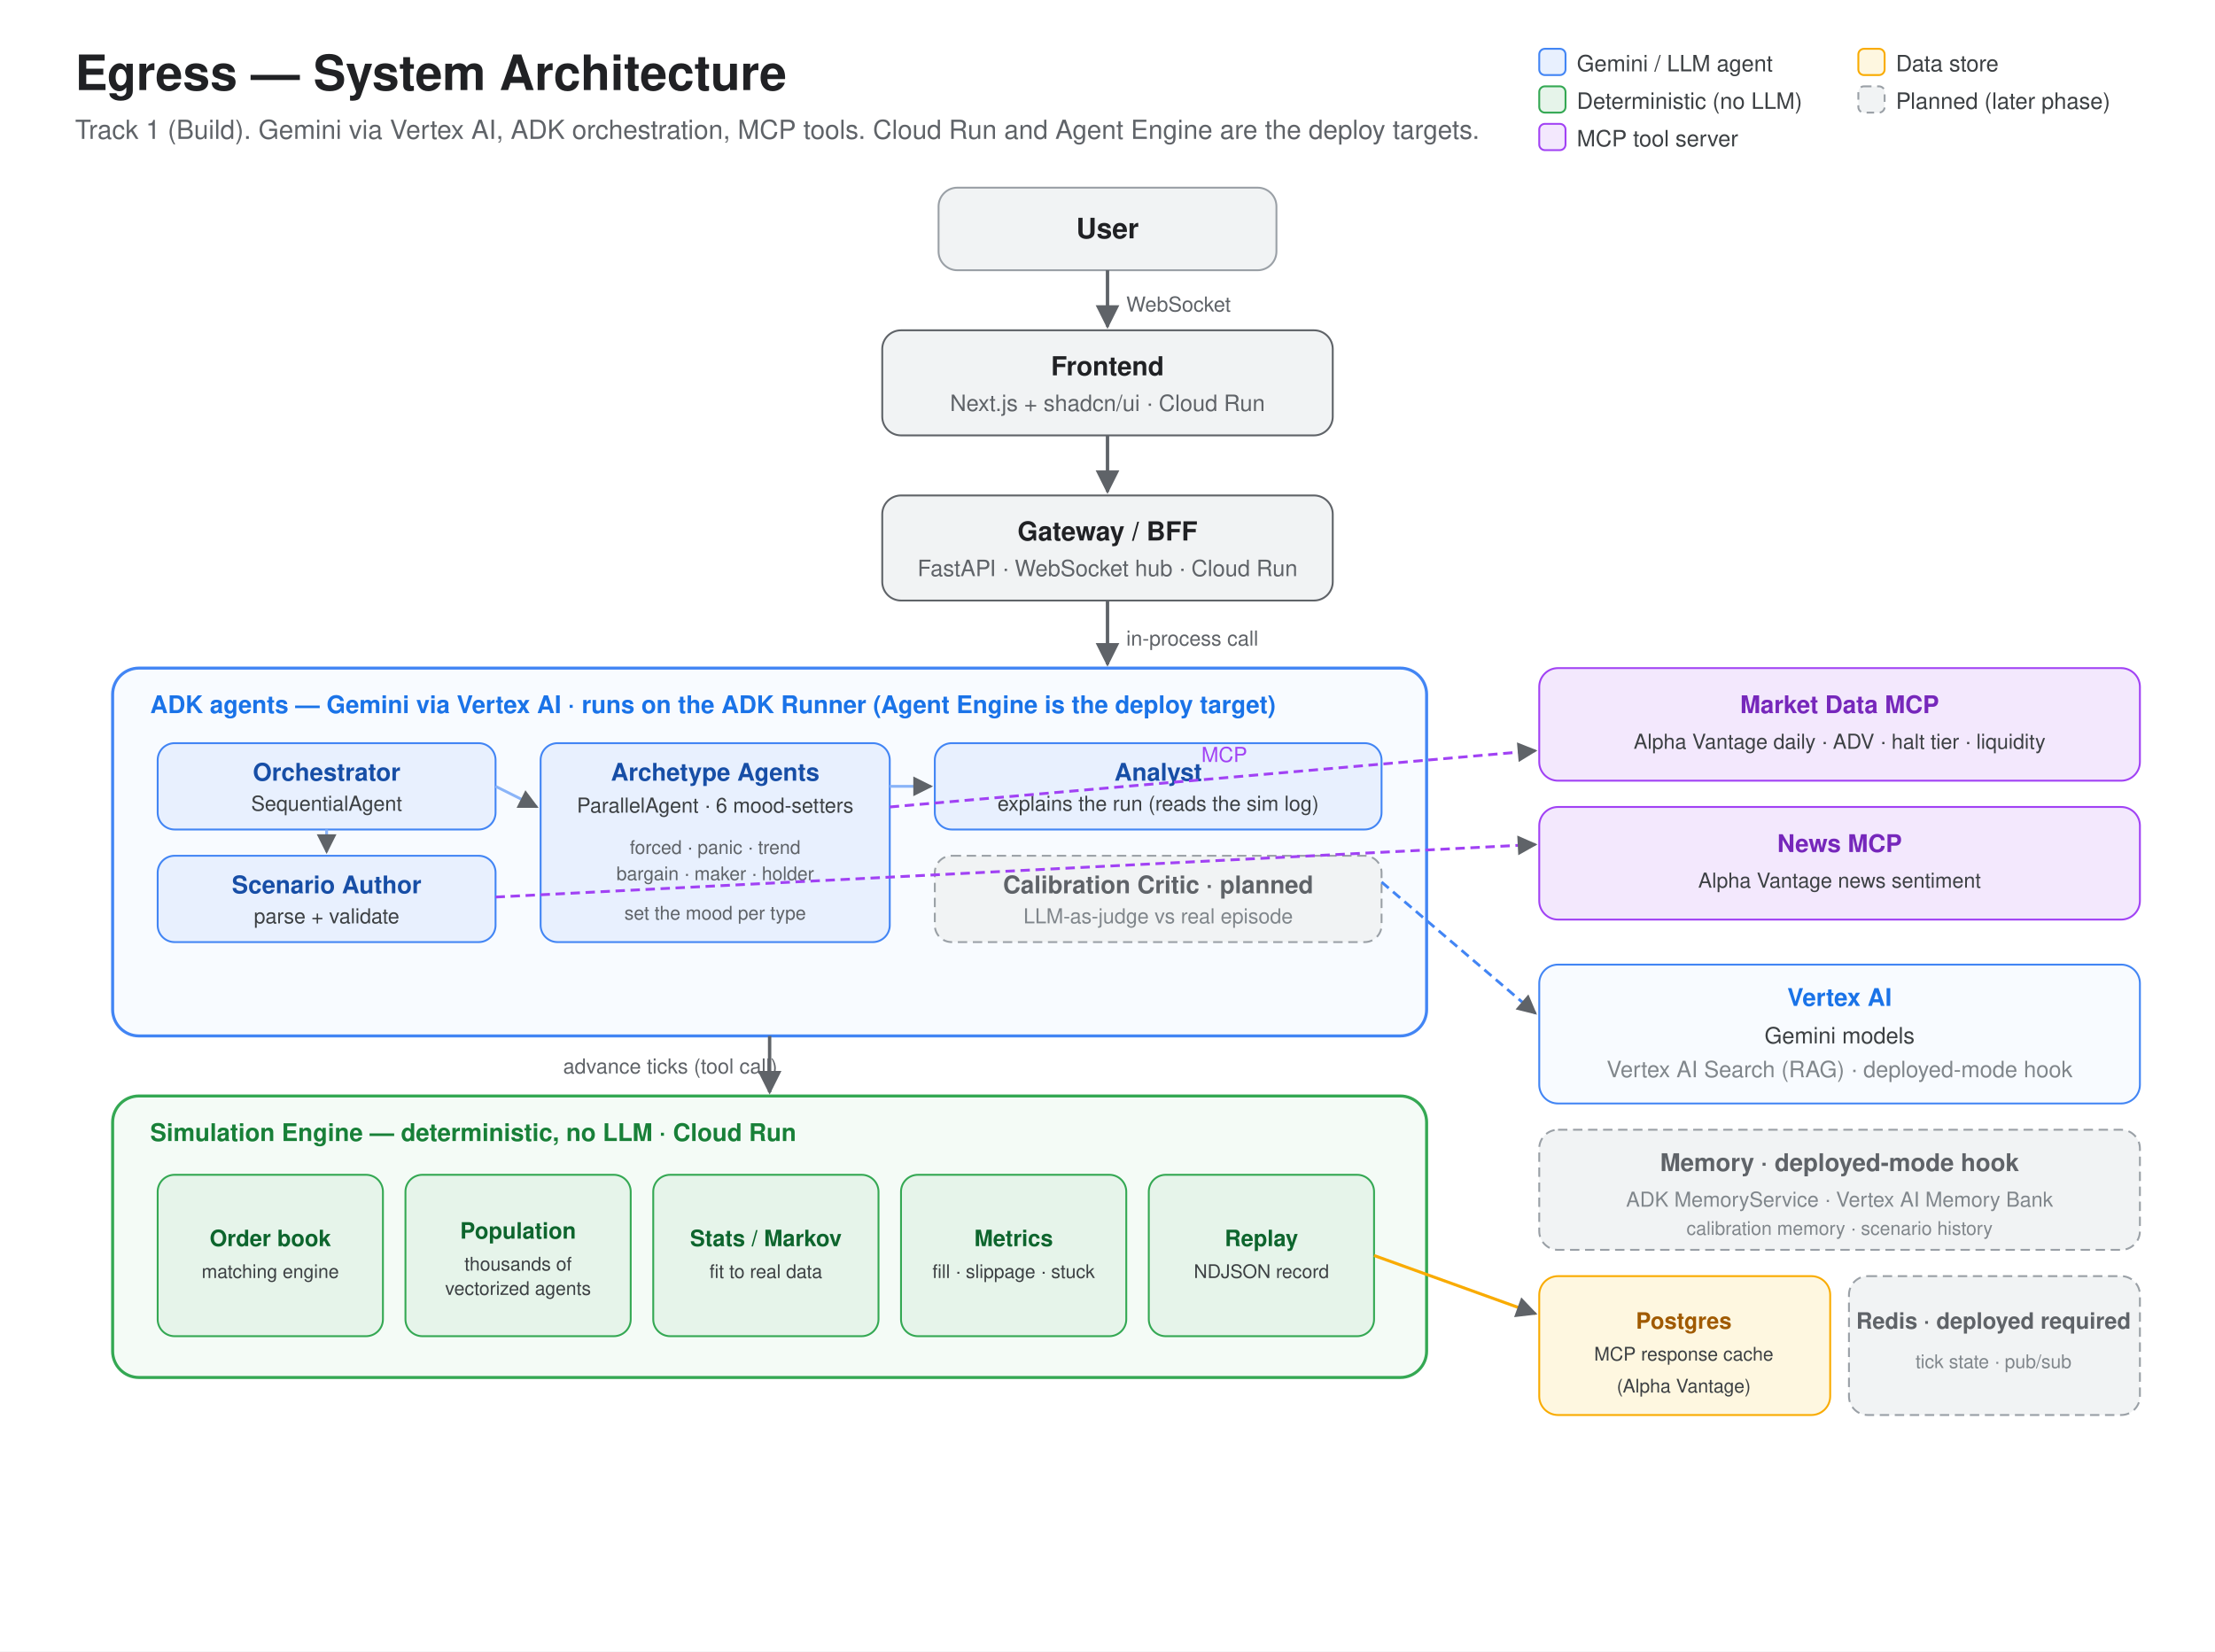
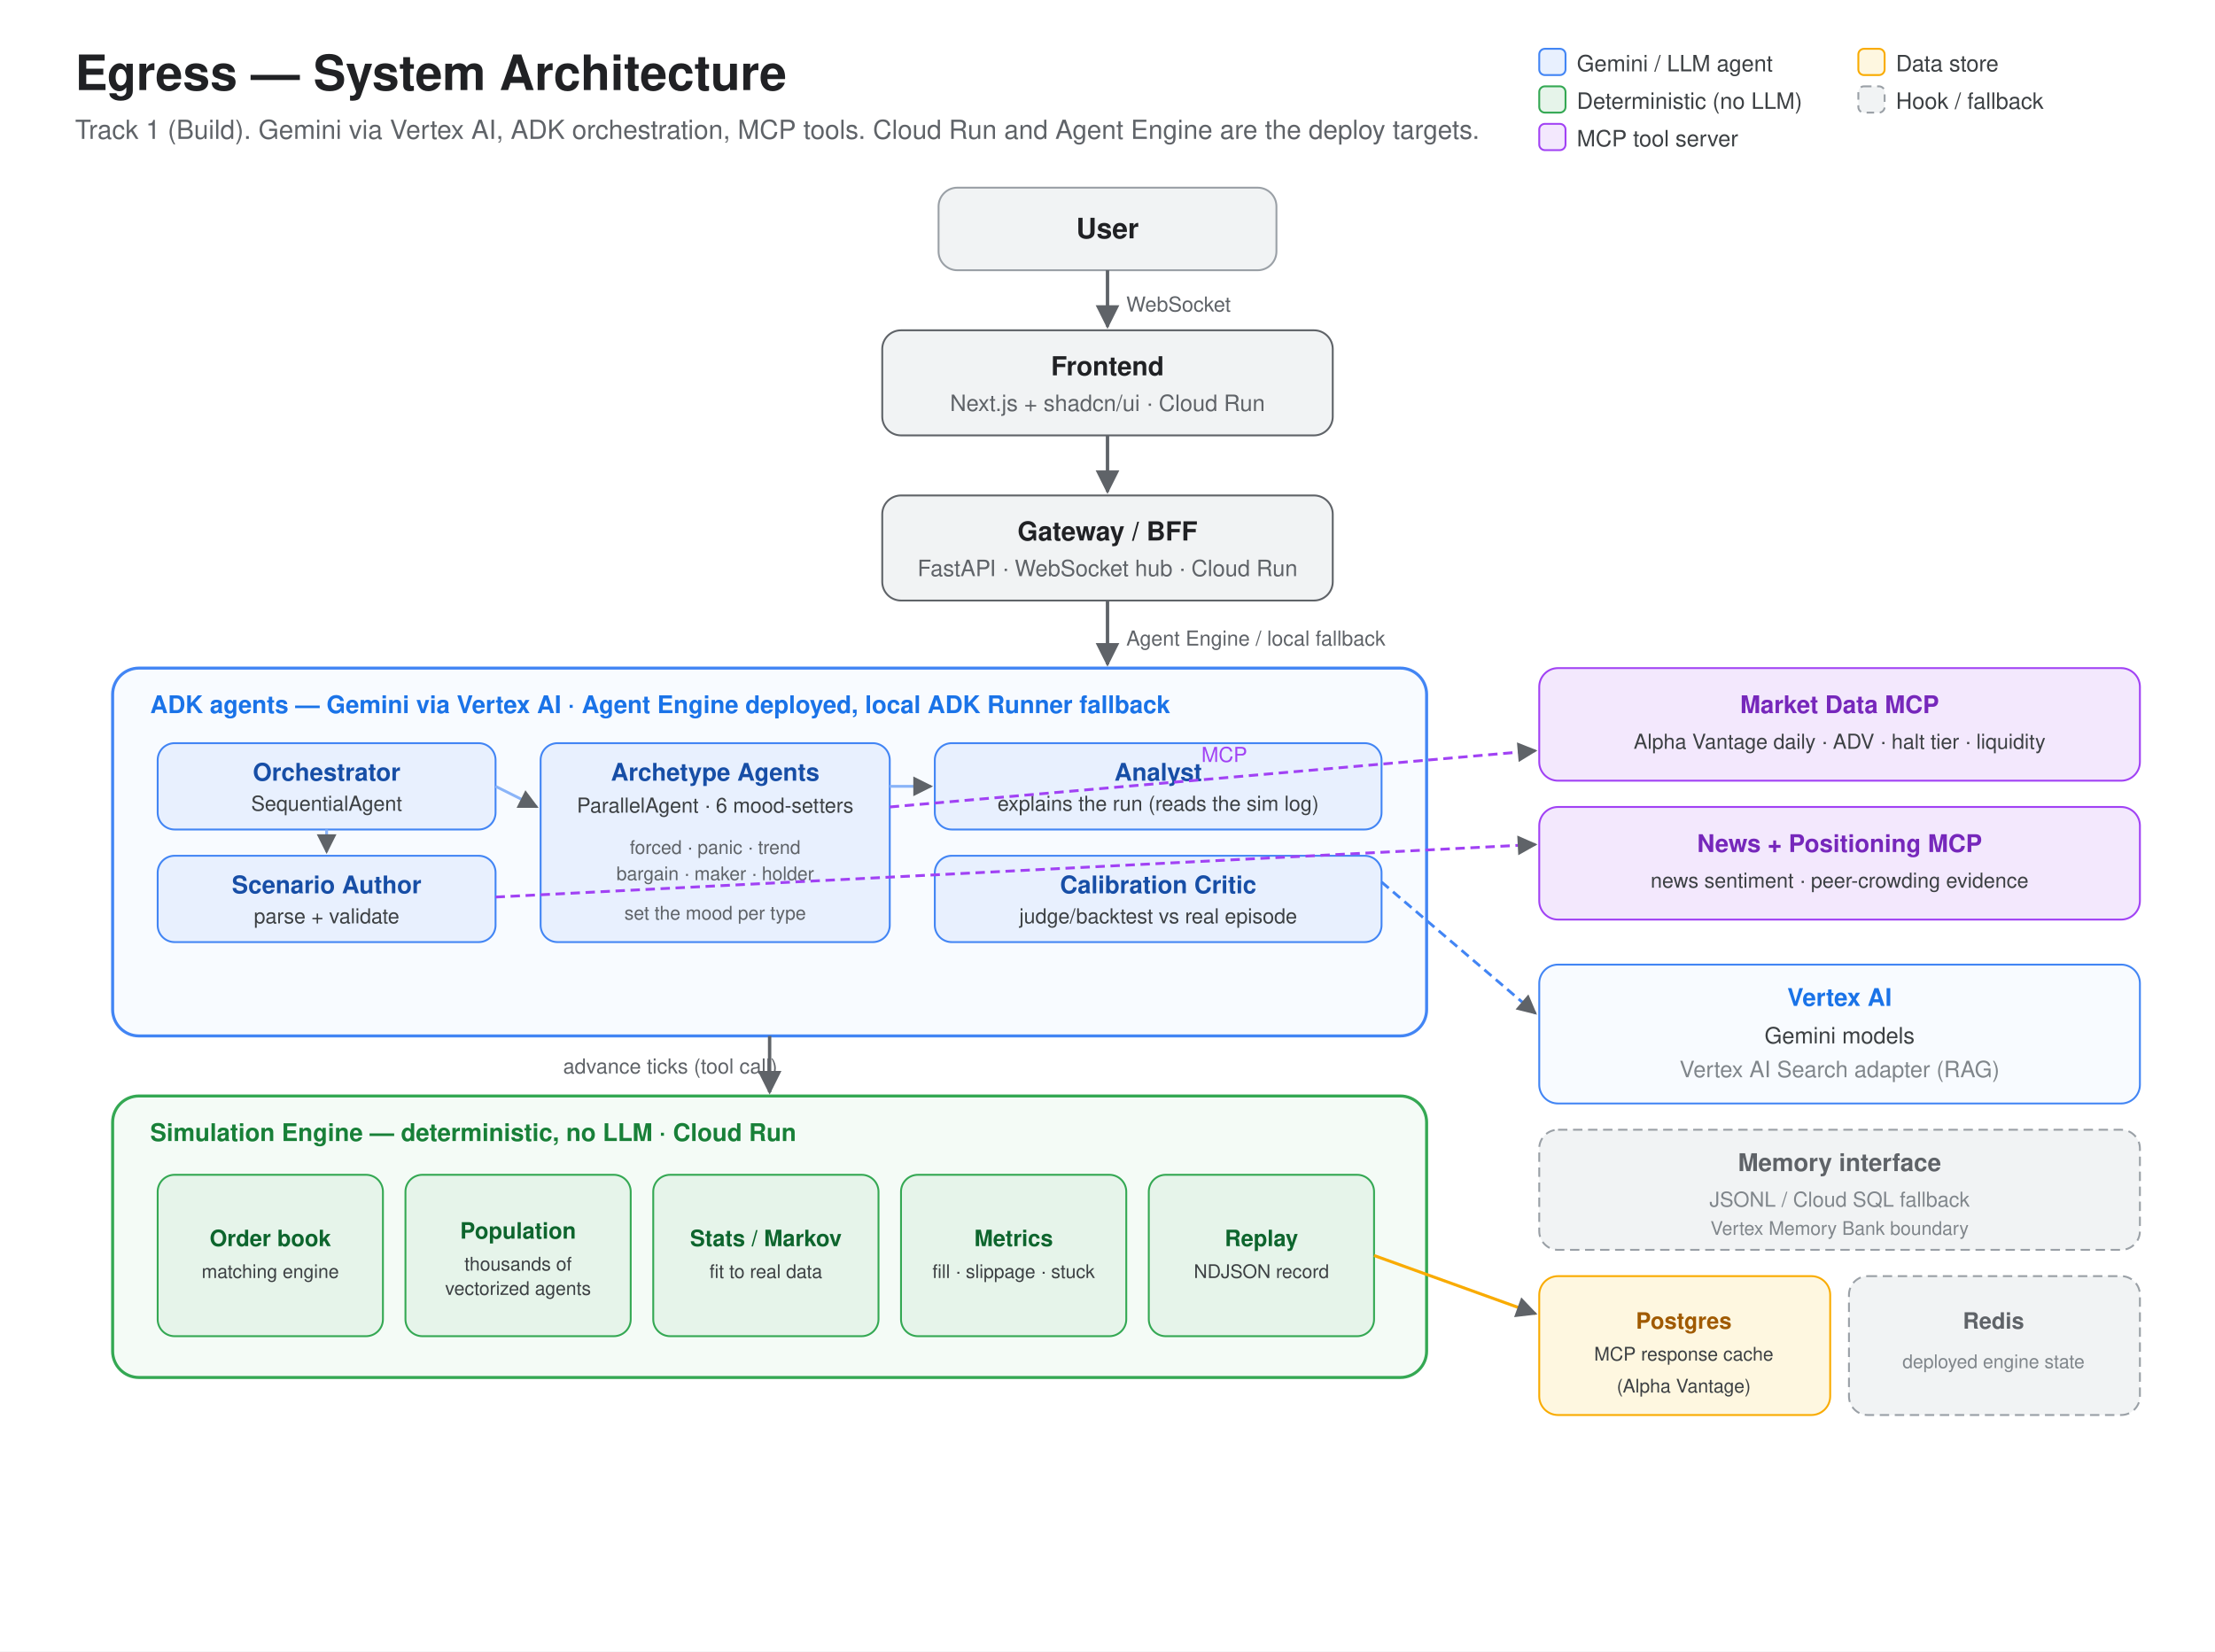
<svg xmlns="http://www.w3.org/2000/svg" viewBox="0 0 1180 880" font-family="Helvetica, Arial, sans-serif">
  <defs>
    <marker id="arrow" viewBox="0 0 10 10" refX="9" refY="5" markerWidth="7" markerHeight="7" orient="auto-start-reverse">
      <path d="M 0 0 L 10 5 L 0 10 z" fill="#5f6368" />
    </marker>
  </defs>
  <rect x="0" y="0" width="1180" height="880" fill="#ffffff" />
  <text x="40" y="48" font-size="26" font-weight="700" fill="#202124">Egress — System Architecture</text>
  <text x="40" y="74" font-size="14" fill="#5f6368">Track 1 (Build). Gemini via Vertex AI, ADK orchestration, MCP tools. Cloud Run and Agent Engine are the deploy targets.</text>
  <g font-size="12" fill="#3c4043">
    <rect x="820" y="26" width="14" height="14" rx="3" fill="#E8F0FE" stroke="#4285F4" />
    <text x="840" y="38">Gemini / LLM agent</text>
    <rect x="820" y="46" width="14" height="14" rx="3" fill="#E6F4EA" stroke="#34A853" />
    <text x="840" y="58">Deterministic (no LLM)</text>
    <rect x="820" y="66" width="14" height="14" rx="3" fill="#F3E8FD" stroke="#A142F4" />
    <text x="840" y="78">MCP tool server</text>
    <rect x="990" y="26" width="14" height="14" rx="3" fill="#FEF7E0" stroke="#F9AB00" />
    <text x="1010" y="38">Data store</text>
    <rect x="990" y="46" width="14" height="14" rx="3" fill="#F1F3F4" stroke="#9aa0a6" stroke-dasharray="4 3" />
-     <text x="1010" y="58">Planned (later phase)</text>
+     <text x="1010" y="58">Hook / fallback</text>
  </g>
  <rect x="500" y="100" width="180" height="44" rx="10" fill="#F1F3F4" stroke="#9aa0a6" />
  <text x="590" y="127" font-size="15" font-weight="600" text-anchor="middle" fill="#202124">User</text>
  <rect x="470" y="176" width="240" height="56" rx="10" fill="#F1F3F4" stroke="#5f6368" />
  <text x="590" y="200" font-size="14" font-weight="600" text-anchor="middle" fill="#202124">Frontend</text>
  <text x="590" y="219" font-size="12" text-anchor="middle" fill="#5f6368">Next.js + shadcn/ui · Cloud Run</text>
  <rect x="470" y="264" width="240" height="56" rx="10" fill="#F1F3F4" stroke="#5f6368" />
  <text x="590" y="288" font-size="14" font-weight="600" text-anchor="middle" fill="#202124">Gateway / BFF</text>
  <text x="590" y="307" font-size="12" text-anchor="middle" fill="#5f6368">FastAPI · WebSocket hub · Cloud Run</text>
  <rect x="60" y="356" width="700" height="196" rx="14" fill="#F8FBFF" stroke="#4285F4" stroke-width="1.6" />
-   <text x="80" y="380" font-size="13" font-weight="700" fill="#1a73e8">ADK agents — Gemini via Vertex AI · runs on the ADK Runner (Agent Engine is the deploy target)</text>
+   <text x="80" y="380" font-size="13" font-weight="700" fill="#1a73e8">ADK agents — Gemini via Vertex AI · Agent Engine deployed, local ADK Runner fallback</text>
  <rect x="84" y="396" width="180" height="46" rx="9" fill="#E8F0FE" stroke="#4285F4" />
  <text x="174" y="416" font-size="13" font-weight="600" text-anchor="middle" fill="#174ea6">Orchestrator</text>
  <text x="174" y="432" font-size="11" text-anchor="middle" fill="#3c4043">SequentialAgent</text>
  <rect x="84" y="456" width="180" height="46" rx="9" fill="#E8F0FE" stroke="#4285F4" />
  <text x="174" y="476" font-size="13" font-weight="600" text-anchor="middle" fill="#174ea6">Scenario Author</text>
  <text x="174" y="492" font-size="11" text-anchor="middle" fill="#3c4043">parse + validate</text>
  <rect x="288" y="396" width="186" height="106" rx="9" fill="#E8F0FE" stroke="#4285F4" />
  <text x="381" y="416" font-size="13" font-weight="600" text-anchor="middle" fill="#174ea6">Archetype Agents</text>
  <text x="381" y="433" font-size="11" text-anchor="middle" fill="#3c4043">ParallelAgent · 6 mood-setters</text>
  <text x="381" y="455" font-size="10" text-anchor="middle" fill="#5f6368">forced · panic · trend</text>
  <text x="381" y="469" font-size="10" text-anchor="middle" fill="#5f6368">bargain · maker · holder</text>
  <text x="381" y="490" font-size="10" text-anchor="middle" fill="#5f6368">set the mood per type</text>
  <rect x="498" y="396" width="238" height="46" rx="9" fill="#E8F0FE" stroke="#4285F4" />
  <text x="617" y="416" font-size="13" font-weight="600" text-anchor="middle" fill="#174ea6">Analyst</text>
  <text x="617" y="432" font-size="11" text-anchor="middle" fill="#3c4043">explains the run (reads the sim log)</text>
-   <rect x="498" y="456" width="238" height="46" rx="9" fill="#F1F3F4" stroke="#9aa0a6" stroke-dasharray="5 3" />
-   <text x="617" y="476" font-size="13" font-weight="600" text-anchor="middle" fill="#5f6368">Calibration Critic · planned</text>
-   <text x="617" y="492" font-size="11" text-anchor="middle" fill="#80868b">LLM-as-judge vs real episode</text>
+   <rect x="498" y="456" width="238" height="46" rx="9" fill="#E8F0FE" stroke="#4285F4" />
+   <text x="617" y="476" font-size="13" font-weight="600" text-anchor="middle" fill="#174ea6">Calibration Critic</text>
+   <text x="617" y="492" font-size="11" text-anchor="middle" fill="#3c4043">judge/backtest vs real episode</text>
  <rect x="60" y="584" width="700" height="150" rx="14" fill="#F4FBF6" stroke="#34A853" stroke-width="1.6" />
  <text x="80" y="608" font-size="13" font-weight="700" fill="#188038">Simulation Engine — deterministic, no LLM · Cloud Run</text>
  <rect x="84" y="626" width="120" height="86" rx="9" fill="#E6F4EA" stroke="#34A853" />
  <text x="144" y="664" font-size="12" font-weight="600" text-anchor="middle" fill="#0d652d">Order book</text>
  <text x="144" y="681" font-size="10" text-anchor="middle" fill="#3c4043">matching engine</text>
  <rect x="216" y="626" width="120" height="86" rx="9" fill="#E6F4EA" stroke="#34A853" />
  <text x="276" y="660" font-size="12" font-weight="600" text-anchor="middle" fill="#0d652d">Population</text>
  <text x="276" y="677" font-size="10" text-anchor="middle" fill="#3c4043">thousands of</text>
  <text x="276" y="690" font-size="10" text-anchor="middle" fill="#3c4043">vectorized agents</text>
  <rect x="348" y="626" width="120" height="86" rx="9" fill="#E6F4EA" stroke="#34A853" />
  <text x="408" y="664" font-size="12" font-weight="600" text-anchor="middle" fill="#0d652d">Stats / Markov</text>
  <text x="408" y="681" font-size="10" text-anchor="middle" fill="#3c4043">fit to real data</text>
  <rect x="480" y="626" width="120" height="86" rx="9" fill="#E6F4EA" stroke="#34A853" />
  <text x="540" y="664" font-size="12" font-weight="600" text-anchor="middle" fill="#0d652d">Metrics</text>
  <text x="540" y="681" font-size="10" text-anchor="middle" fill="#3c4043">fill · slippage · stuck</text>
  <rect x="612" y="626" width="120" height="86" rx="9" fill="#E6F4EA" stroke="#34A853" />
  <text x="672" y="664" font-size="12" font-weight="600" text-anchor="middle" fill="#0d652d">Replay</text>
  <text x="672" y="681" font-size="10" text-anchor="middle" fill="#3c4043">NDJSON record</text>
  <rect x="820" y="356" width="320" height="60" rx="10" fill="#F3E8FD" stroke="#A142F4" />
  <text x="980" y="380" font-size="13" font-weight="600" text-anchor="middle" fill="#7627bb">Market Data MCP</text>
  <text x="980" y="399" font-size="11" text-anchor="middle" fill="#3c4043">Alpha Vantage daily · ADV · halt tier · liquidity</text>
  <rect x="820" y="430" width="320" height="60" rx="10" fill="#F3E8FD" stroke="#A142F4" />
-   <text x="980" y="454" font-size="13" font-weight="600" text-anchor="middle" fill="#7627bb">News MCP</text>
-   <text x="980" y="473" font-size="11" text-anchor="middle" fill="#3c4043">Alpha Vantage news sentiment</text>
+   <text x="980" y="454" font-size="13" font-weight="600" text-anchor="middle" fill="#7627bb">News + Positioning MCP</text>
+   <text x="980" y="473" font-size="11" text-anchor="middle" fill="#3c4043">news sentiment · peer-crowding evidence</text>
  <rect x="820" y="514" width="320" height="74" rx="10" fill="#F8FBFF" stroke="#4285F4" />
  <text x="980" y="536" font-size="13" font-weight="700" text-anchor="middle" fill="#1a73e8">Vertex AI</text>
  <text x="980" y="556" font-size="12" text-anchor="middle" fill="#3c4043">Gemini models</text>
-   <text x="980" y="574" font-size="12" text-anchor="middle" fill="#80868b">Vertex AI Search (RAG) · deployed-mode hook</text>
+   <text x="980" y="574" font-size="12" text-anchor="middle" fill="#80868b">Vertex AI Search adapter (RAG)</text>
  <rect x="820" y="602" width="320" height="64" rx="10" fill="#F1F3F4" stroke="#9aa0a6" stroke-dasharray="5 3" />
-   <text x="980" y="624" font-size="13" font-weight="700" text-anchor="middle" fill="#5f6368">Memory · deployed-mode hook</text>
-   <text x="980" y="643" font-size="11" text-anchor="middle" fill="#80868b">ADK MemoryService · Vertex AI Memory Bank</text>
-   <text x="980" y="658" font-size="10" text-anchor="middle" fill="#80868b">calibration memory · scenario history</text>
+   <text x="980" y="624" font-size="13" font-weight="700" text-anchor="middle" fill="#5f6368">Memory interface</text>
+   <text x="980" y="643" font-size="11" text-anchor="middle" fill="#80868b">JSONL / Cloud SQL fallback</text>
+   <text x="980" y="658" font-size="10" text-anchor="middle" fill="#80868b">Vertex Memory Bank boundary</text>
  <rect x="820" y="680" width="155" height="74" rx="10" fill="#FEF7E0" stroke="#F9AB00" />
  <text x="897" y="708" font-size="12" font-weight="600" text-anchor="middle" fill="#a05a00">Postgres</text>
  <text x="897" y="725" font-size="10" text-anchor="middle" fill="#3c4043">MCP response cache</text>
  <text x="897" y="742" font-size="10" text-anchor="middle" fill="#3c4043">(Alpha Vantage)</text>
  <rect x="985" y="680" width="155" height="74" rx="10" fill="#F1F3F4" stroke="#9aa0a6" stroke-dasharray="5 3" />
-   <text x="1062" y="708" font-size="12" font-weight="600" text-anchor="middle" fill="#5f6368">Redis · deployed required</text>
-   <text x="1062" y="729" font-size="10" text-anchor="middle" fill="#80868b">tick state · pub/sub</text>
+   <text x="1062" y="708" font-size="12" font-weight="600" text-anchor="middle" fill="#5f6368">Redis</text>
+   <text x="1062" y="729" font-size="10" text-anchor="middle" fill="#80868b">deployed engine state</text>
  <g stroke="#5f6368" stroke-width="1.8" fill="none">
    <line x1="590" y1="144" x2="590" y2="174" marker-end="url(#arrow)" />
    <line x1="590" y1="232" x2="590" y2="262" marker-end="url(#arrow)" />
    <line x1="590" y1="320" x2="590" y2="354" marker-end="url(#arrow)" />
    <line x1="410" y1="552" x2="410" y2="582" marker-end="url(#arrow)" />
  </g>
  <g stroke="#8ab4f8" stroke-width="1.5" fill="none">
    <line x1="264" y1="419" x2="286" y2="430" marker-end="url(#arrow)" />
    <line x1="174" y1="442" x2="174" y2="454" marker-end="url(#arrow)" />
    <line x1="474" y1="419" x2="496" y2="419" marker-end="url(#arrow)" />
  </g>
  <g stroke="#a142f4" stroke-width="1.5" fill="none" stroke-dasharray="5 3">
    <line x1="474" y1="430" x2="818" y2="400" marker-end="url(#arrow)" />
    <line x1="264" y1="478" x2="818" y2="450" marker-end="url(#arrow)" />
  </g>
  <g stroke="#4285F4" stroke-width="1.5" fill="none" stroke-dasharray="5 3">
    <line x1="736" y1="470" x2="818" y2="540" marker-end="url(#arrow)" />
  </g>
  <g stroke="#f9ab00" stroke-width="1.6" fill="none">
    <line x1="732" y1="669" x2="818" y2="700" marker-end="url(#arrow)" />
  </g>
  <g font-size="11" fill="#5f6368">
    <text x="600" y="166">WebSocket</text>
-     <text x="600" y="344">in-process call</text>
+     <text x="600" y="344">Agent Engine / local fallback</text>
    <text x="300" y="572">advance ticks (tool call)</text>
    <text x="640" y="406" fill="#a142f4">MCP</text>
  </g>
</svg>
